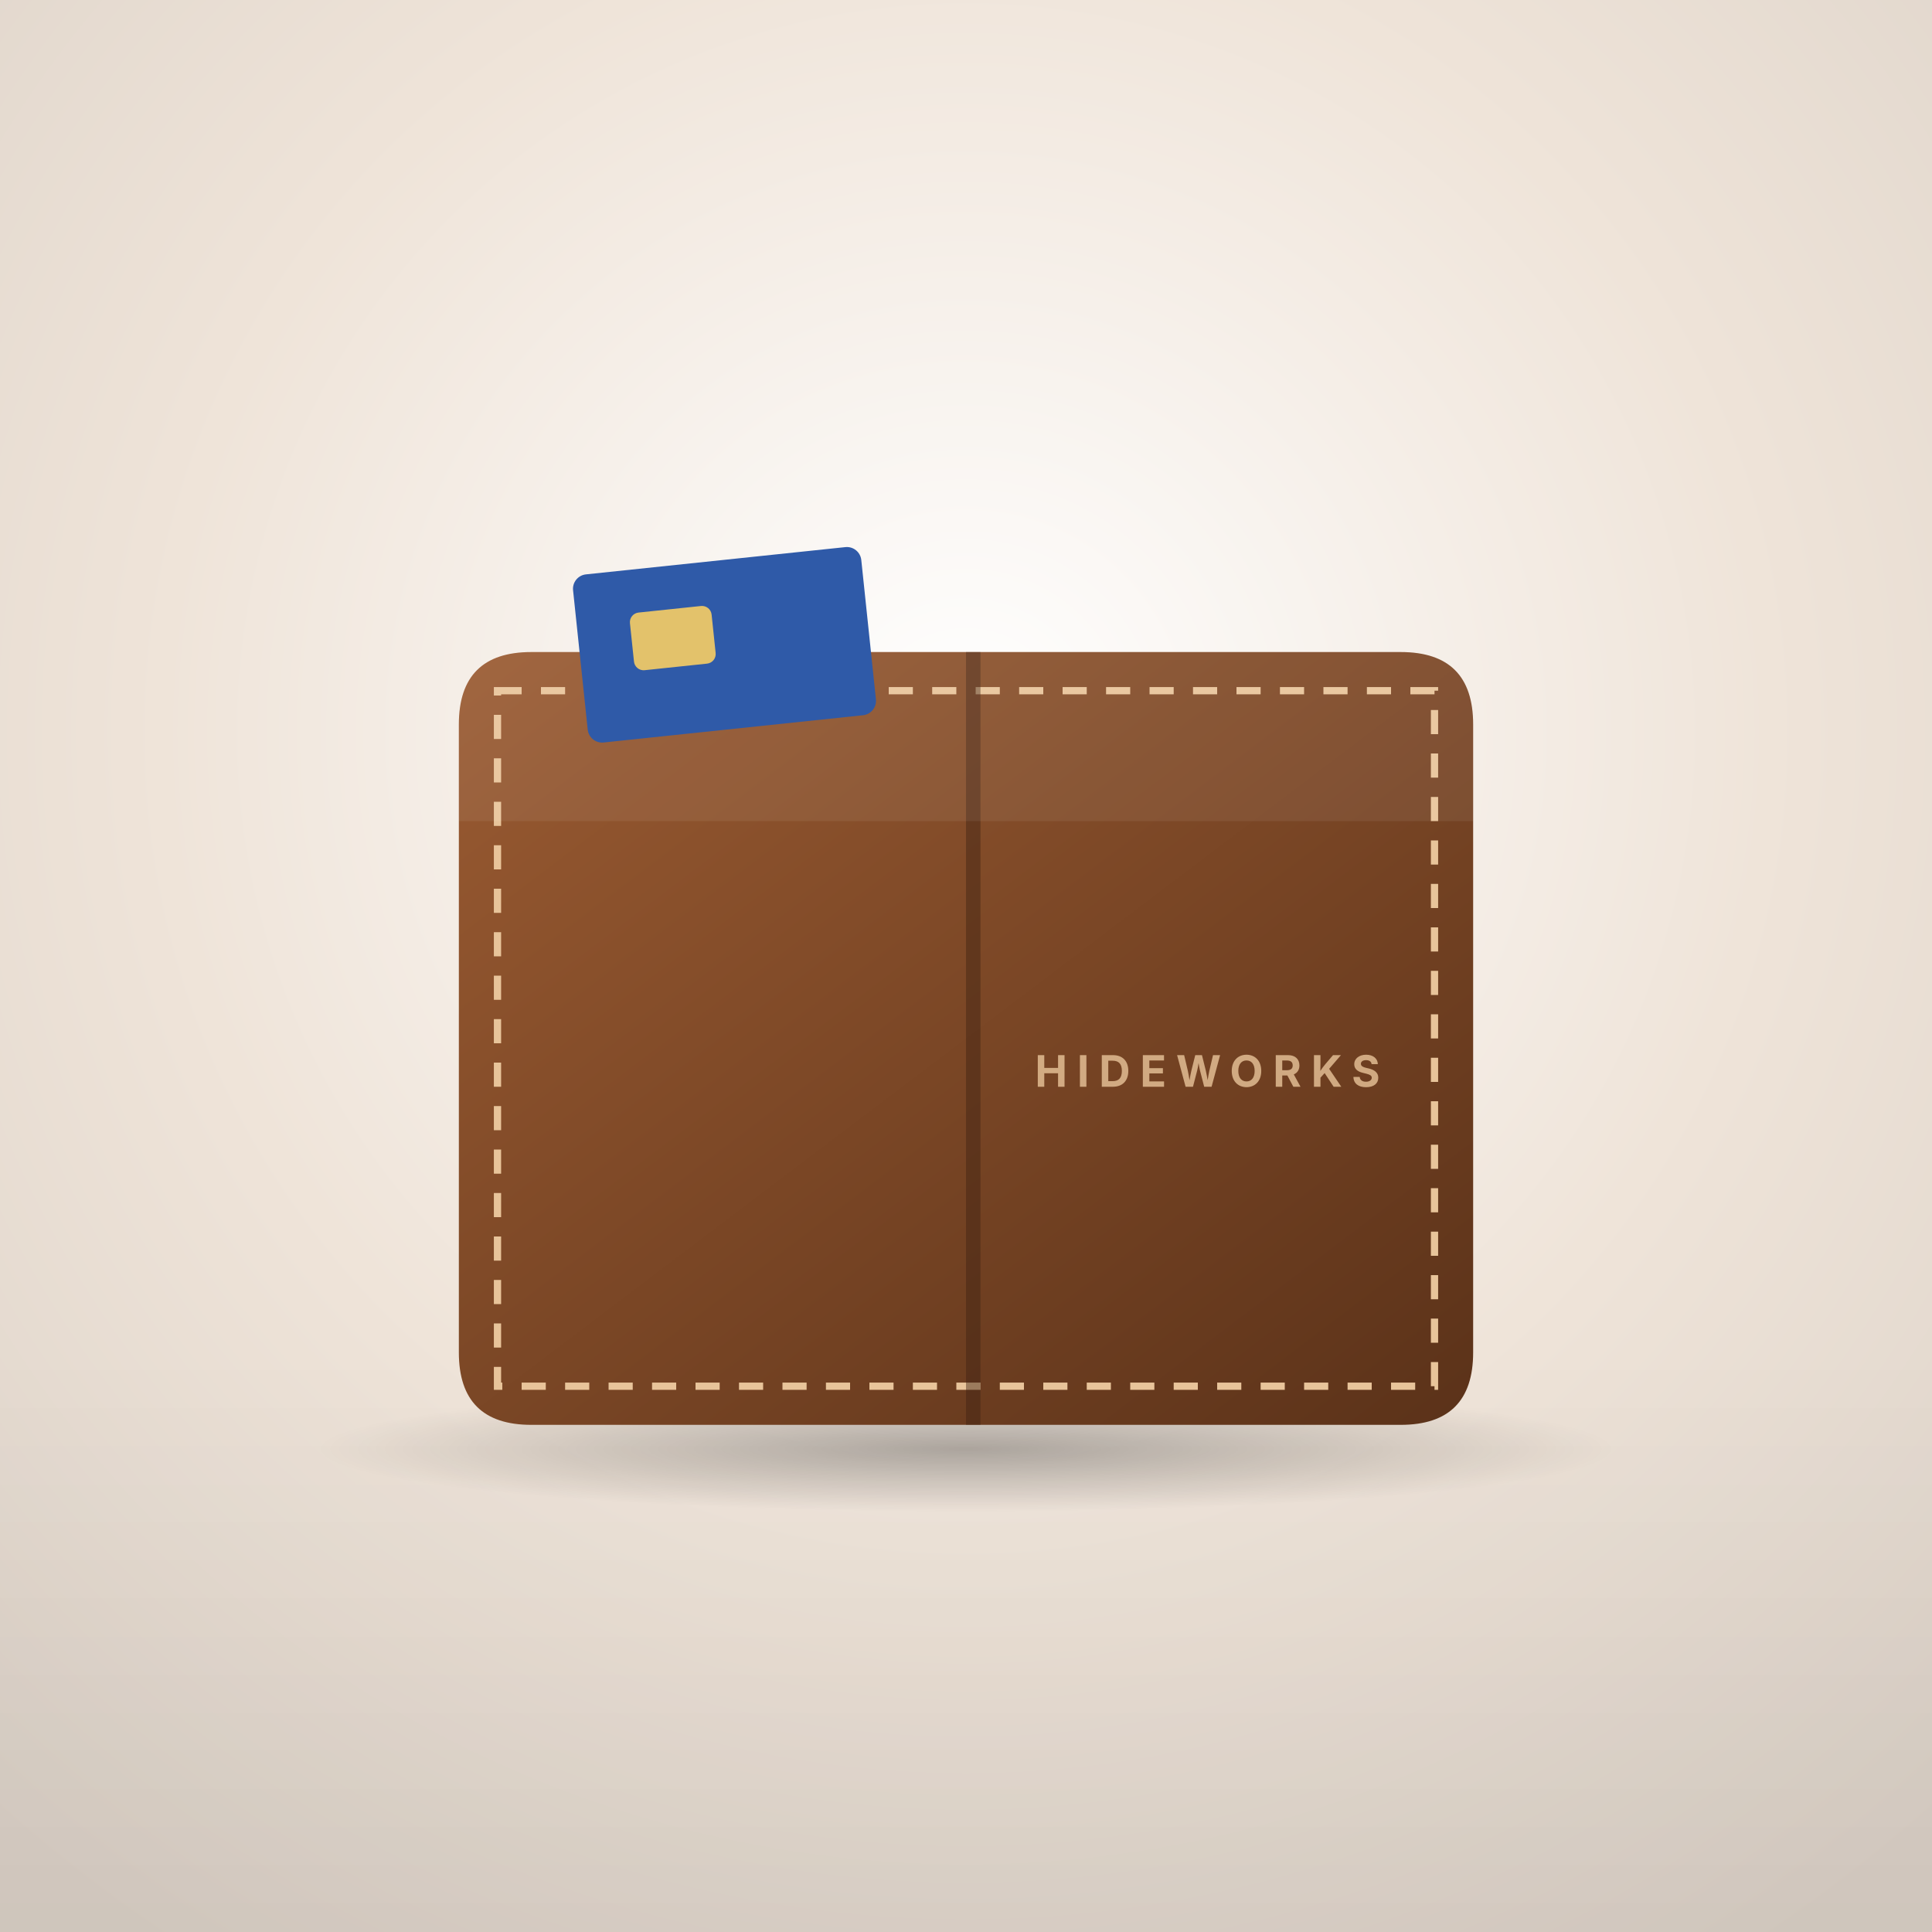
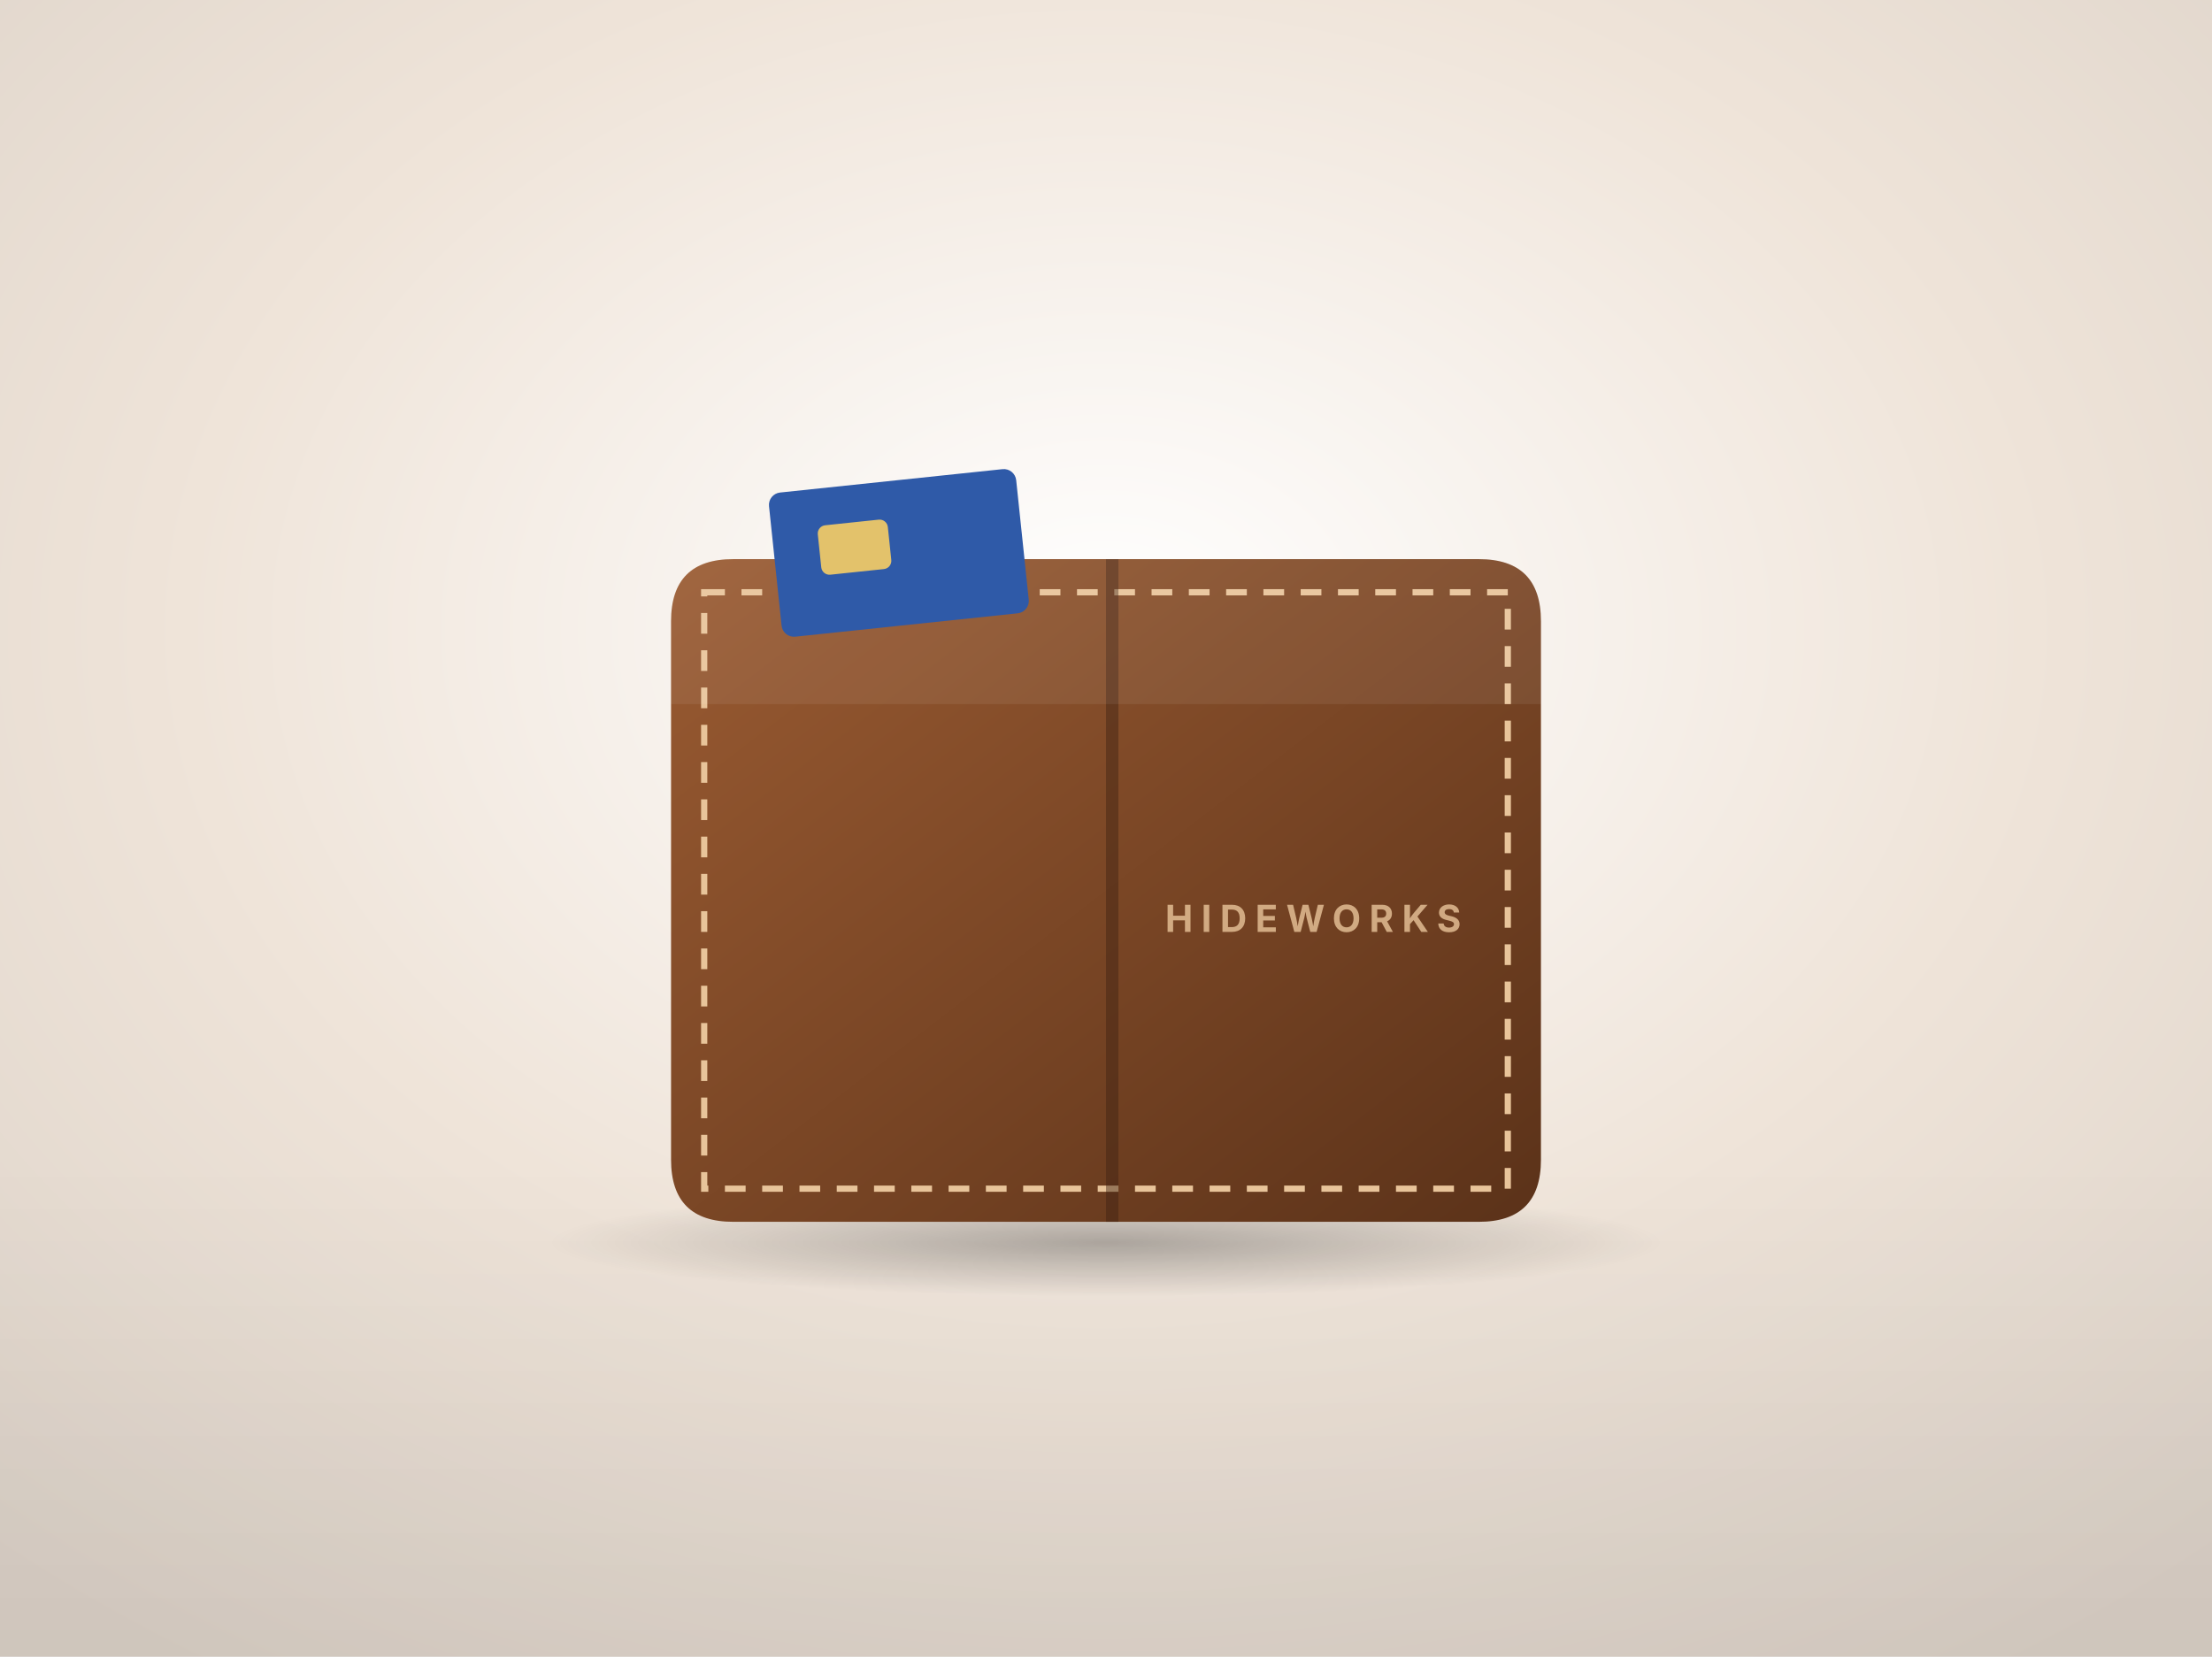
- <svg xmlns="http://www.w3.org/2000/svg" viewBox="0 0 800 800" width="800" height="800">
+ <svg xmlns="http://www.w3.org/2000/svg" viewBox="-134 0 1068 800" width="1068" height="800">
  <defs>
-     <linearGradient id="l86" x1="0" y1="0" x2="1" y2="1">
+     <linearGradient id="l87" x1="0" y1="0" x2="1" y2="1">
      <stop offset="0" stop-color="#9a5b32" stop-opacity="1" />
      <stop offset="1" stop-color="#5b3219" stop-opacity="1" />
    </linearGradient>
-     <radialGradient id="r87" cx="0.5" cy="0.5" r="0.5">
+     <radialGradient id="r88" cx="0.5" cy="0.5" r="0.5">
      <stop offset="0" stop-color="#000" stop-opacity="0.28" />
      <stop offset="1" stop-color="#000" stop-opacity="0" />
    </radialGradient>
-     <radialGradient id="r88" cx="0.5" cy="0.38" r="0.75">
+     <radialGradient id="r89" cx="0.5" cy="0.38" r="0.75">
      <stop offset="0" stop-color="#ffffff" stop-opacity="1" />
      <stop offset="0.55" stop-color="#efe4d9" stop-opacity="1" />
      <stop offset="1" stop-color="#dcd2c8" stop-opacity="1" />
    </radialGradient>
-     <linearGradient id="l89" x1="0" y1="0" x2="0" y2="1">
+     <linearGradient id="l90" x1="0" y1="0" x2="0" y2="1">
      <stop offset="0" stop-color="#000" stop-opacity="0" />
      <stop offset="1" stop-color="#000" stop-opacity="0.06" />
    </linearGradient>
  </defs>
-   <rect width="800" height="800" fill="url(#r88)" />
-   <rect y="560" width="800" height="240" fill="url(#l89)" />
-   <ellipse cx="400" cy="600" rx="270" ry="26" fill="url(#r87)" />
-   <path d="M190 300 Q190 270 220 270 L580 270 Q610 270 610 300 L610 560 Q610 590 580 590 L220 590 Q190 590 190 560 Z" fill="url(#l86)" />
+   <rect x="-134" width="1068" height="800" fill="url(#r89)" />
+   <rect x="-134" y="560" width="1068" height="240" fill="url(#l90)" />
+   <ellipse cx="400" cy="600" rx="270" ry="26" fill="url(#r88)" />
+   <path d="M190 300 Q190 270 220 270 L580 270 Q610 270 610 300 L610 560 Q610 590 580 590 L220 590 Q190 590 190 560 Z" fill="url(#l87)" />
  <path d="M206 286 L594 286 L594 574 L206 574 Z" fill="none" stroke="#e8c49a" stroke-width="3" stroke-dasharray="10 8" rx="20" />
  <rect x="400" y="270" width="6" height="320" fill="#3e2211" opacity=".45" />
  <path d="M190 300 Q190 270 220 270 L580 270 Q610 270 610 300 L610 340 L190 340 Z" fill="#fff" opacity=".07" />
  <rect x="240" y="232" width="120" height="70" rx="6" fill="#2f5aa8" transform="rotate(-6 300 267)" />
  <rect x="262" y="250" width="34" height="24" rx="4" fill="#e3c26b" transform="rotate(-6 300 267)" />
  <text x="500" y="450" font-family="Inter, 'Segoe UI', Roboto, Arial, sans-serif" font-size="18" font-weight="700" fill="#e8c49a" text-anchor="middle" letter-spacing="4" opacity=".8">HIDEWORKS</text>
</svg>
